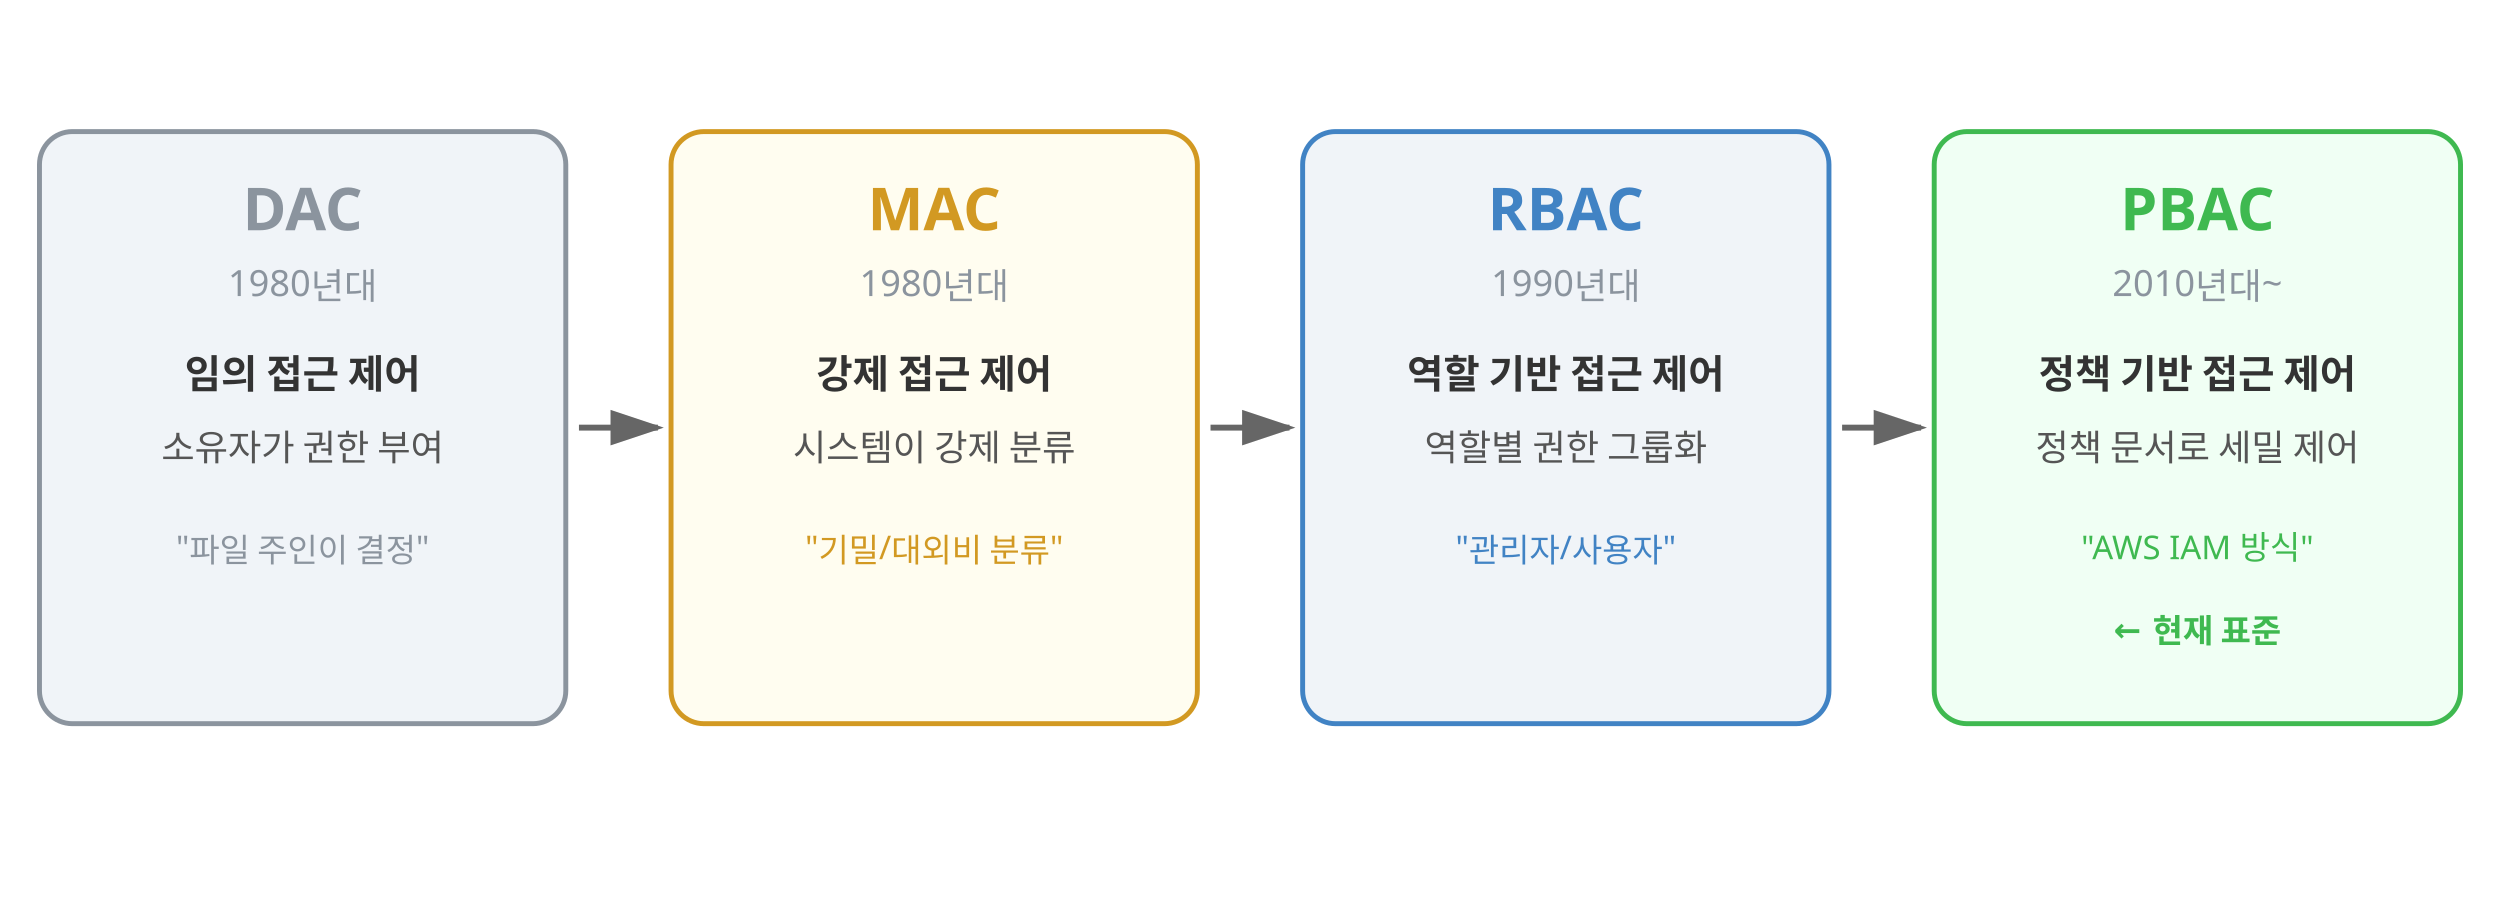
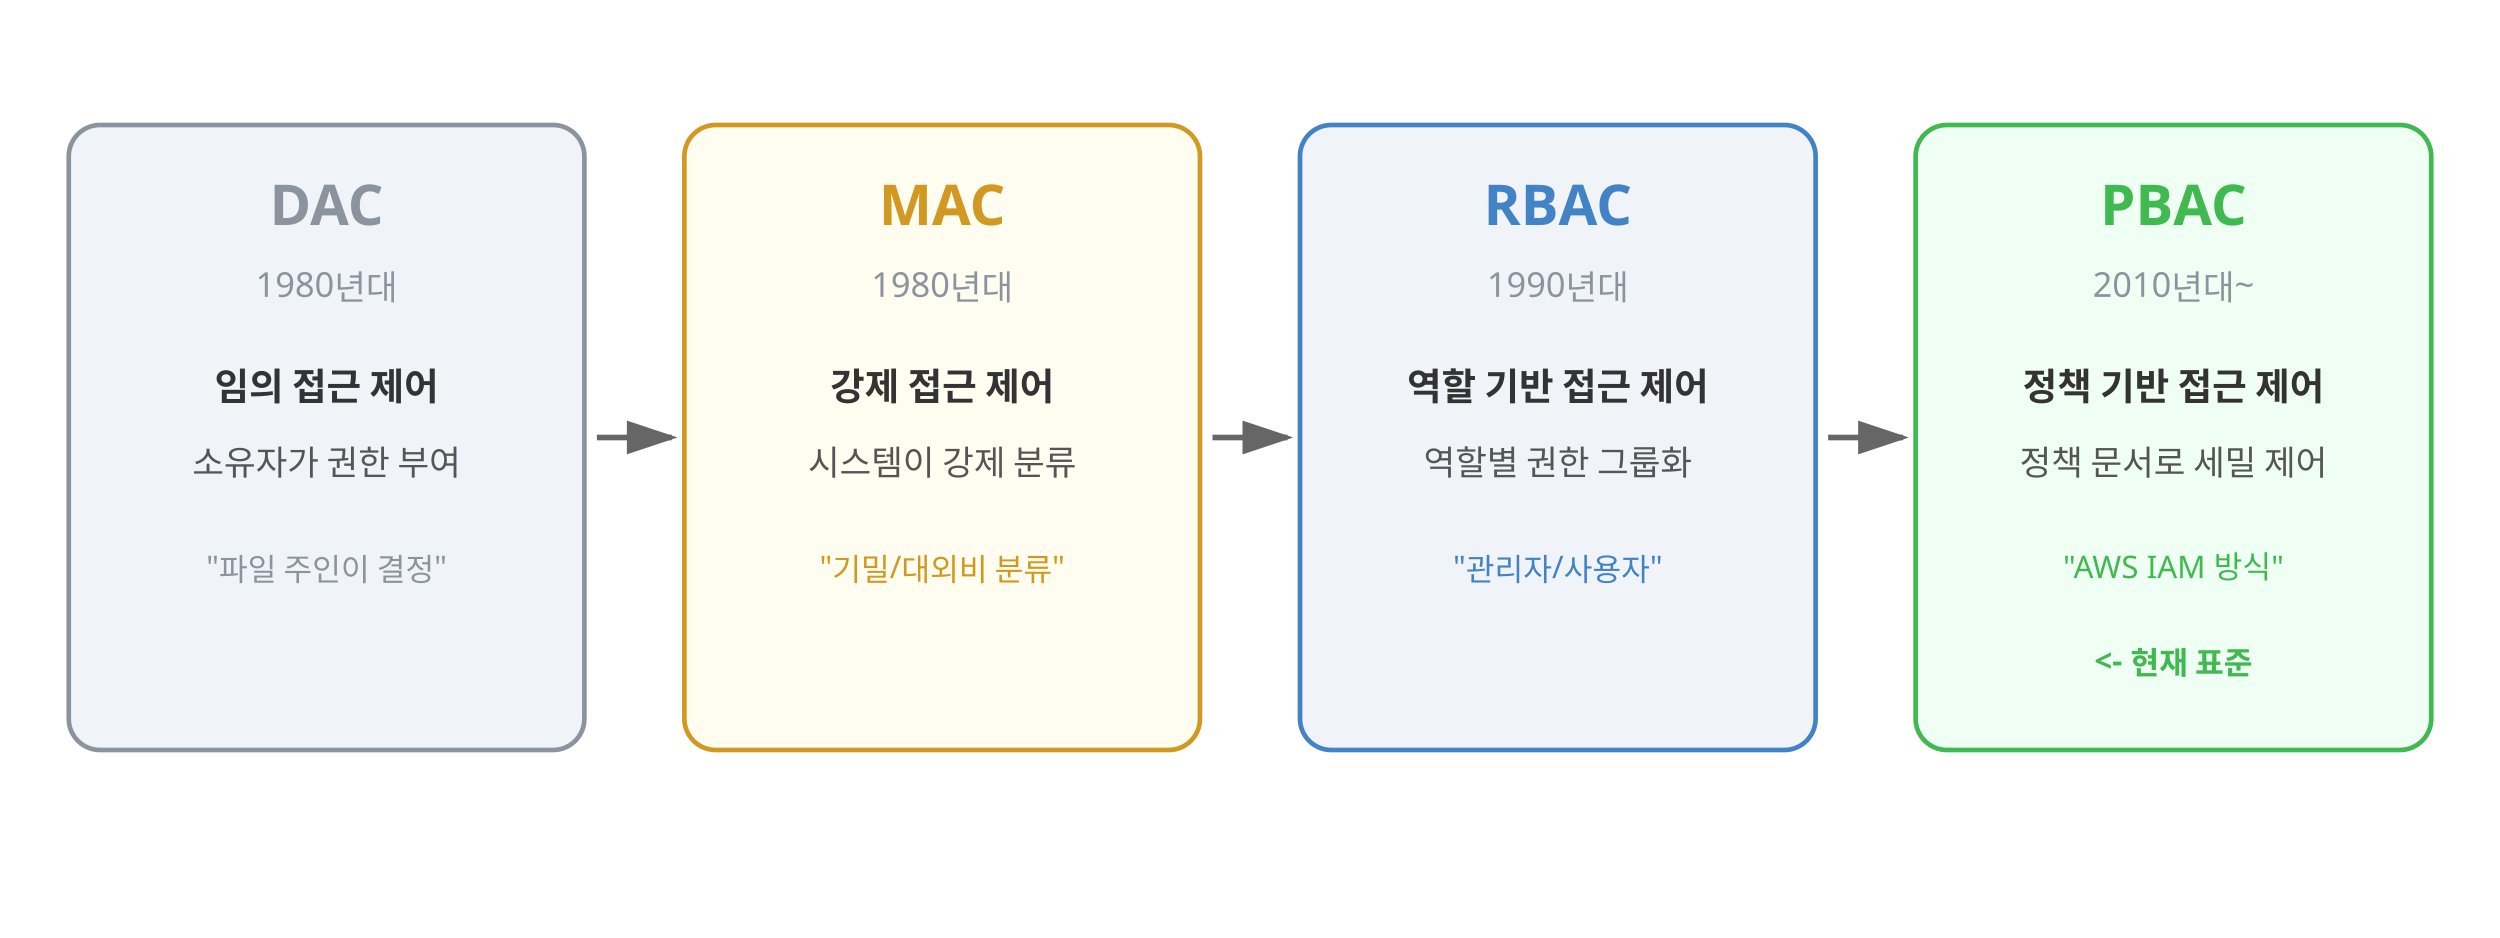
- <svg xmlns="http://www.w3.org/2000/svg" viewBox="0 0 760 280" font-family="'Segoe UI','Noto Sans KR',system-ui,sans-serif">
+ <svg xmlns="http://www.w3.org/2000/svg" viewBox="0 0 800 300" font-family="'Segoe UI','Noto Sans KR',system-ui,sans-serif">
  <defs>
    <marker id="ah" markerWidth="10" markerHeight="10" refX="8" refY="3" orient="auto" markerUnits="strokeWidth">
      <path d="M0,0 L0,6 L9,3 z" fill="#666" />
    </marker>
  </defs>
-   <rect x="12.0" y="40" width="160" height="180" rx="10" fill="#f0f4f8" stroke="#8b949e" stroke-width="1.5" />
-   <text x="92.0" y="70" font-size="18" fill="#8b949e" font-weight="bold" text-anchor="middle">DAC</text>
-   <text x="92.0" y="90" font-size="11" fill="#8b949e" font-weight="normal" text-anchor="middle">1980년대</text>
-   <text x="92.0" y="118" font-size="12" fill="#333" font-weight="bold" text-anchor="middle">임의 접근 제어</text>
-   <text x="92.0" y="140" font-size="11" fill="#555" font-weight="normal" text-anchor="middle">소유자가 권한 부여</text>
-   <text x="92.0" y="170" font-size="10" fill="#8b949e" font-weight="normal" text-anchor="middle">"파일 주인이 결정"</text>
-   <line x1="176.0" y1="130.0" x2="200.0" y2="130.0" stroke="#666" stroke-width="1.8" marker-end="url(#ah)" />
-   <rect x="204.0" y="40" width="160" height="180" rx="10" fill="#fffdf0" stroke="#d29922" stroke-width="1.5" />
-   <text x="284.0" y="70" font-size="18" fill="#d29922" font-weight="bold" text-anchor="middle">MAC</text>
-   <text x="284.0" y="90" font-size="11" fill="#8b949e" font-weight="normal" text-anchor="middle">1980년대</text>
-   <text x="284.0" y="118" font-size="12" fill="#333" font-weight="bold" text-anchor="middle">강제 접근 제어</text>
-   <text x="284.0" y="140" font-size="11" fill="#555" font-weight="normal" text-anchor="middle">시스템이 강제 분류</text>
-   <text x="284.0" y="170" font-size="10" fill="#d29922" font-weight="normal" text-anchor="middle">"기밀/대외비 분류"</text>
-   <line x1="368.0" y1="130.0" x2="392.0" y2="130.0" stroke="#666" stroke-width="1.8" marker-end="url(#ah)" />
-   <rect x="396.0" y="40" width="160" height="180" rx="10" fill="#f0f4f8" stroke="#4183c4" stroke-width="1.5" />
-   <text x="476.0" y="70" font-size="18" fill="#4183c4" font-weight="bold" text-anchor="middle">RBAC</text>
-   <text x="476.0" y="90" font-size="11" fill="#8b949e" font-weight="normal" text-anchor="middle">1990년대</text>
-   <text x="476.0" y="118" font-size="12" fill="#333" font-weight="bold" text-anchor="middle">역할 기반 접근 제어</text>
-   <text x="476.0" y="140" font-size="11" fill="#555" font-weight="normal" text-anchor="middle">역할별 권한 그룹화</text>
-   <text x="476.0" y="170" font-size="10" fill="#4183c4" font-weight="normal" text-anchor="middle">"관리자/사용자"</text>
-   <line x1="560.0" y1="130.0" x2="584.0" y2="130.0" stroke="#666" stroke-width="1.8" marker-end="url(#ah)" />
-   <rect x="588.0" y="40" width="160" height="180" rx="10" fill="#f0fff4" stroke="#3fb950" stroke-width="1.5" />
-   <text x="668.0" y="70" font-size="18" fill="#3fb950" font-weight="bold" text-anchor="middle">PBAC</text>
-   <text x="668.0" y="90" font-size="11" fill="#8b949e" font-weight="normal" text-anchor="middle">2010년대~</text>
-   <text x="668.0" y="118" font-size="12" fill="#333" font-weight="bold" text-anchor="middle">정책 기반 접근 제어</text>
-   <text x="668.0" y="140" font-size="11" fill="#555" font-weight="normal" text-anchor="middle">정책 문서로 세밀 제어</text>
-   <text x="668.0" y="170" font-size="10" fill="#3fb950" font-weight="normal" text-anchor="middle">"AWS IAM 방식"</text>
-   <text x="668.0" y="195" font-size="10" fill="#3fb950" font-weight="bold" text-anchor="middle">← 현재 표준</text>
+   <rect x="22.0" y="40" width="165" height="200" rx="10" fill="#f0f4f8" stroke="#8b949e" stroke-width="1.5" />
+   <text x="104.5" y="72" font-size="18" fill="#8b949e" font-weight="bold" text-anchor="middle">DAC</text>
+   <text x="104.5" y="95" font-size="11" fill="#8b949e" font-weight="normal" text-anchor="middle">1980년대</text>
+   <text x="104.5" y="128" font-size="12" fill="#333" font-weight="bold" text-anchor="middle">임의 접근 제어</text>
+   <text x="104.5" y="152" font-size="11" fill="#555" font-weight="normal" text-anchor="middle">소유자가 권한 부여</text>
+   <text x="104.5" y="185" font-size="10" fill="#8b949e" font-weight="normal" text-anchor="middle">"파일 주인이 결정"</text>
+   <line x1="191.0" y1="140.0" x2="215.0" y2="140.0" stroke="#666" stroke-width="1.8" marker-end="url(#ah)" />
+   <rect x="219.0" y="40" width="165" height="200" rx="10" fill="#fffdf0" stroke="#d29922" stroke-width="1.5" />
+   <text x="301.5" y="72" font-size="18" fill="#d29922" font-weight="bold" text-anchor="middle">MAC</text>
+   <text x="301.5" y="95" font-size="11" fill="#8b949e" font-weight="normal" text-anchor="middle">1980년대</text>
+   <text x="301.5" y="128" font-size="12" fill="#333" font-weight="bold" text-anchor="middle">강제 접근 제어</text>
+   <text x="301.5" y="152" font-size="11" fill="#555" font-weight="normal" text-anchor="middle">시스템이 강제 분류</text>
+   <text x="301.5" y="185" font-size="10" fill="#d29922" font-weight="normal" text-anchor="middle">"기밀/대외비 분류"</text>
+   <line x1="388.0" y1="140.0" x2="412.0" y2="140.0" stroke="#666" stroke-width="1.8" marker-end="url(#ah)" />
+   <rect x="416.0" y="40" width="165" height="200" rx="10" fill="#f0f4f8" stroke="#4183c4" stroke-width="1.5" />
+   <text x="498.5" y="72" font-size="18" fill="#4183c4" font-weight="bold" text-anchor="middle">RBAC</text>
+   <text x="498.5" y="95" font-size="11" fill="#8b949e" font-weight="normal" text-anchor="middle">1990년대</text>
+   <text x="498.5" y="128" font-size="12" fill="#333" font-weight="bold" text-anchor="middle">역할 기반 접근 제어</text>
+   <text x="498.5" y="152" font-size="11" fill="#555" font-weight="normal" text-anchor="middle">역할별 권한 그룹화</text>
+   <text x="498.5" y="185" font-size="10" fill="#4183c4" font-weight="normal" text-anchor="middle">"관리자/사용자"</text>
+   <line x1="585.0" y1="140.0" x2="609.0" y2="140.0" stroke="#666" stroke-width="1.8" marker-end="url(#ah)" />
+   <rect x="613.0" y="40" width="165" height="200" rx="10" fill="#f0fff4" stroke="#3fb950" stroke-width="1.5" />
+   <text x="695.5" y="72" font-size="18" fill="#3fb950" font-weight="bold" text-anchor="middle">PBAC</text>
+   <text x="695.5" y="95" font-size="11" fill="#8b949e" font-weight="normal" text-anchor="middle">2010년대~</text>
+   <text x="695.5" y="128" font-size="12" fill="#333" font-weight="bold" text-anchor="middle">정책 기반 접근 제어</text>
+   <text x="695.5" y="152" font-size="11" fill="#555" font-weight="normal" text-anchor="middle">정책 문서로 세밀 제어</text>
+   <text x="695.5" y="185" font-size="10" fill="#3fb950" font-weight="normal" text-anchor="middle">"AWS IAM 방식"</text>
+   <text x="695.5" y="215" font-size="10" fill="#3fb950" font-weight="bold" text-anchor="middle">&lt;- 현재 표준</text>
</svg>
